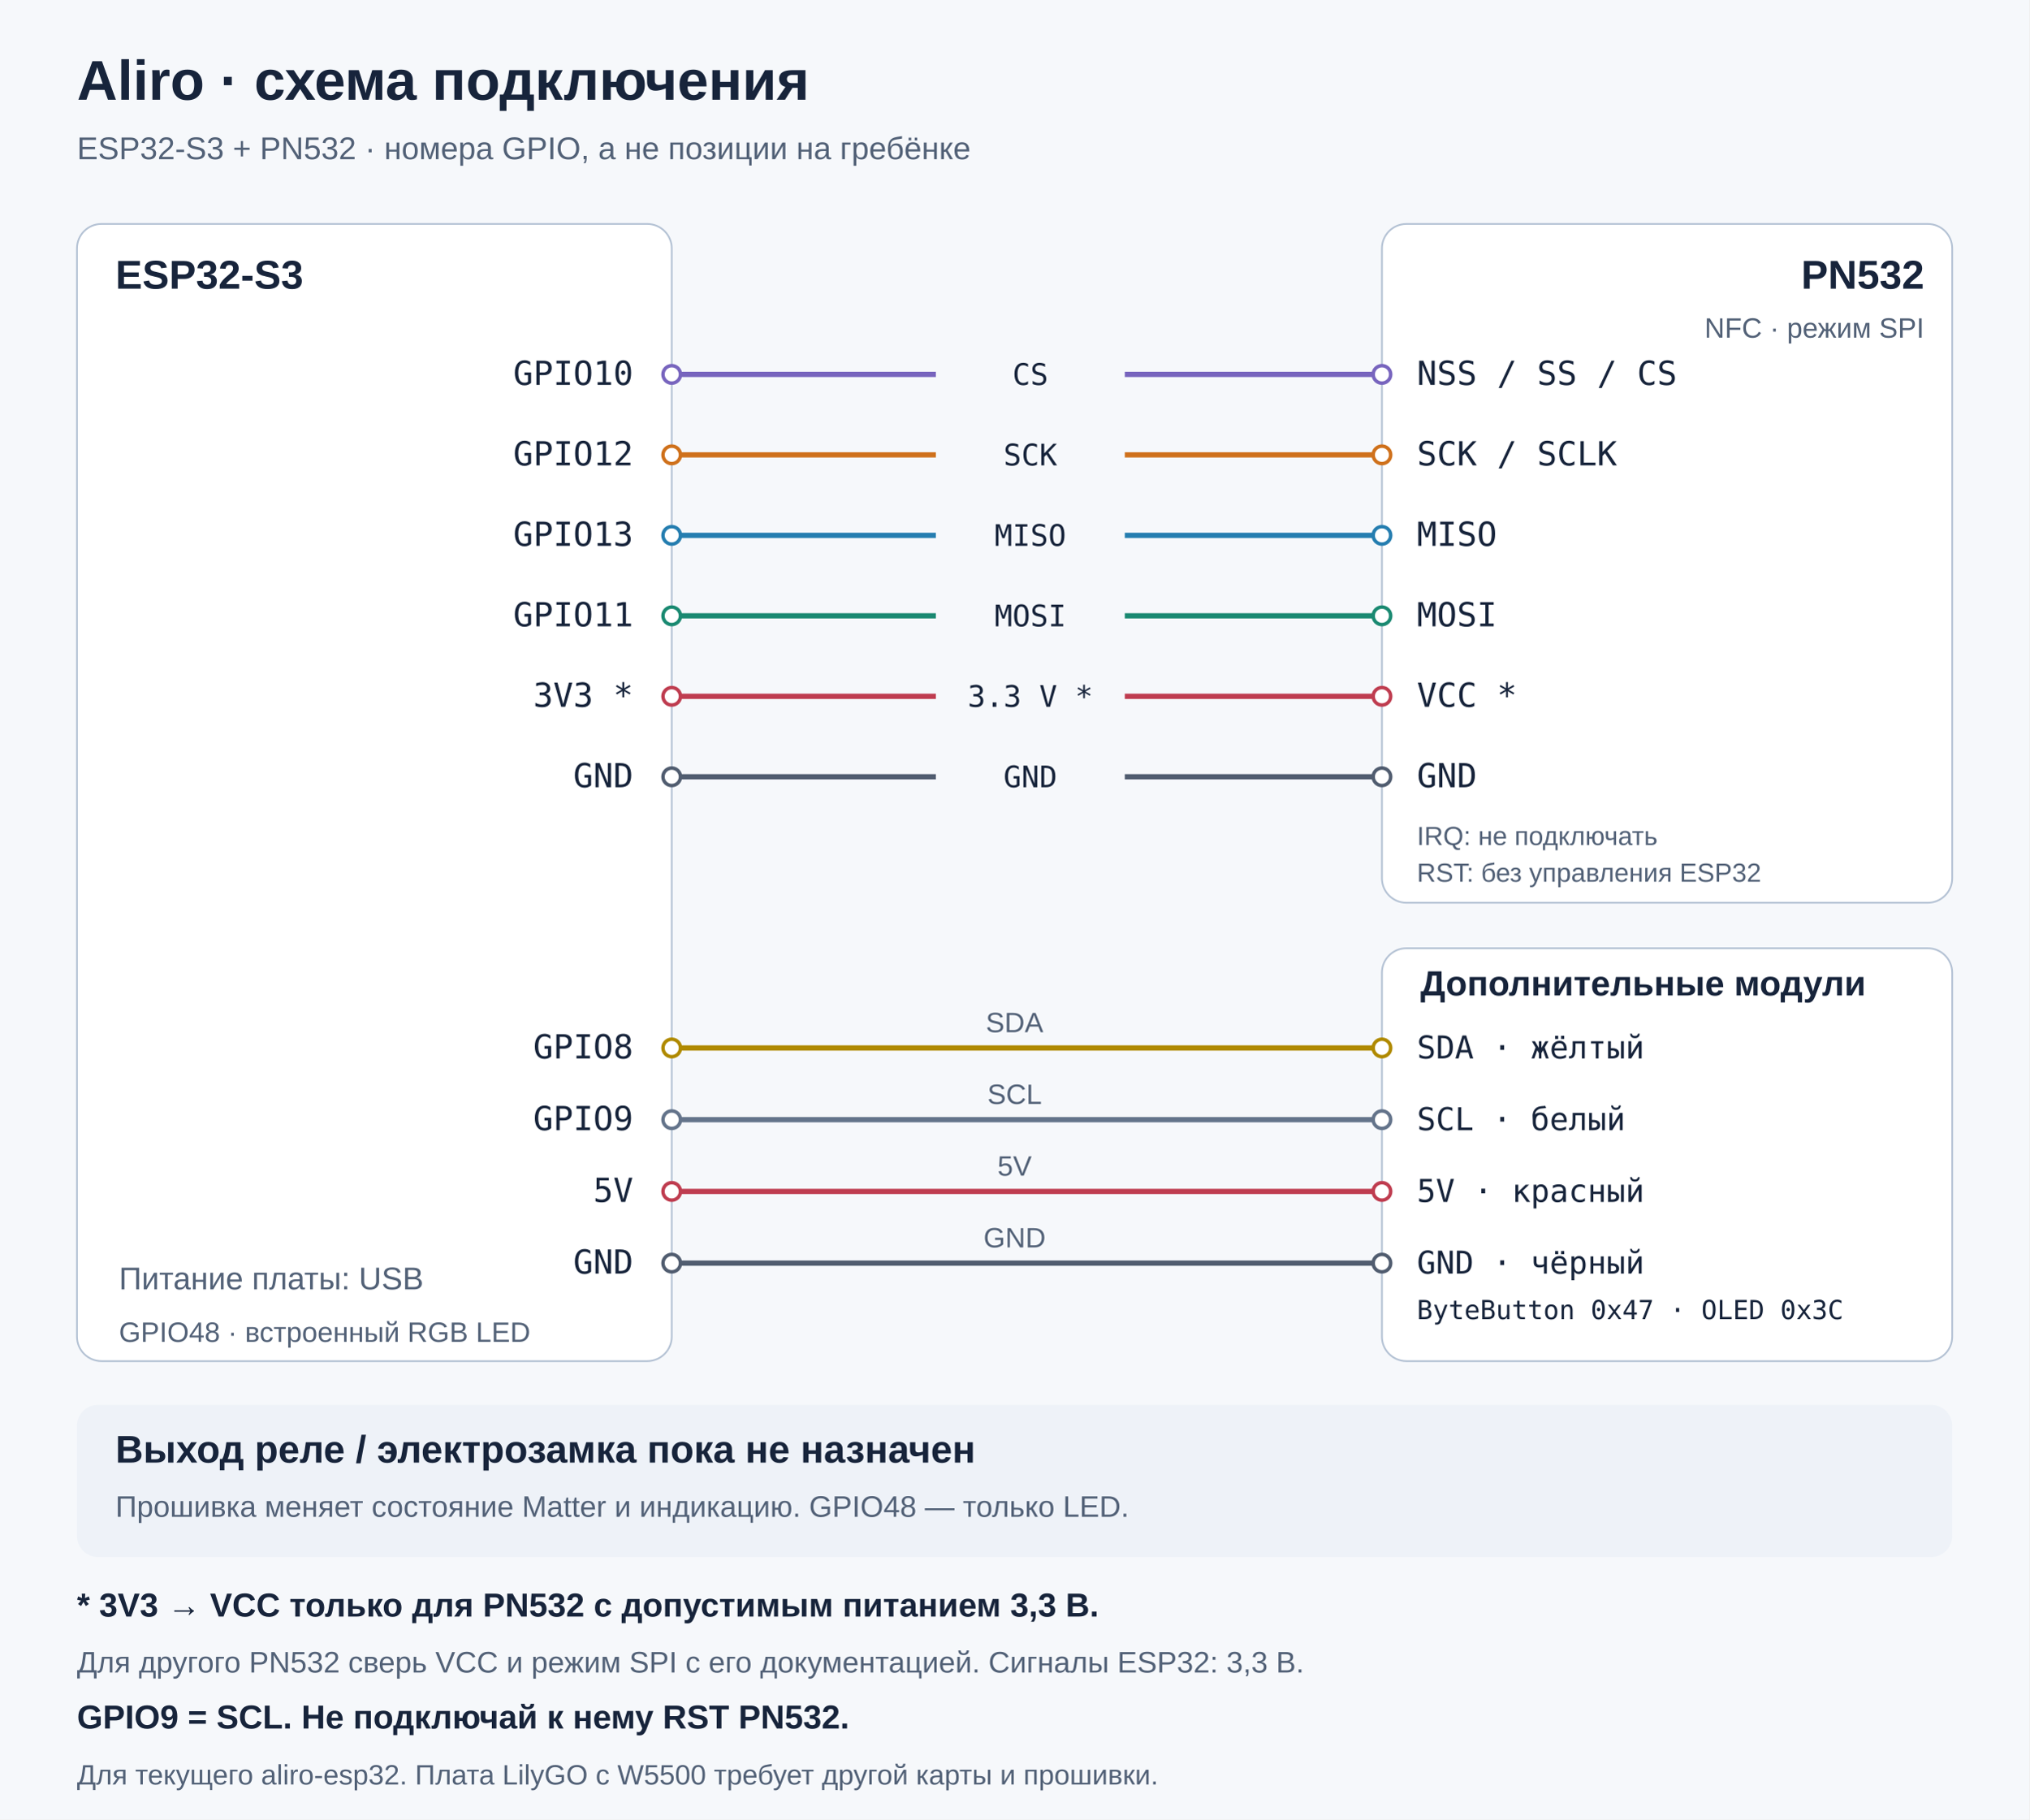
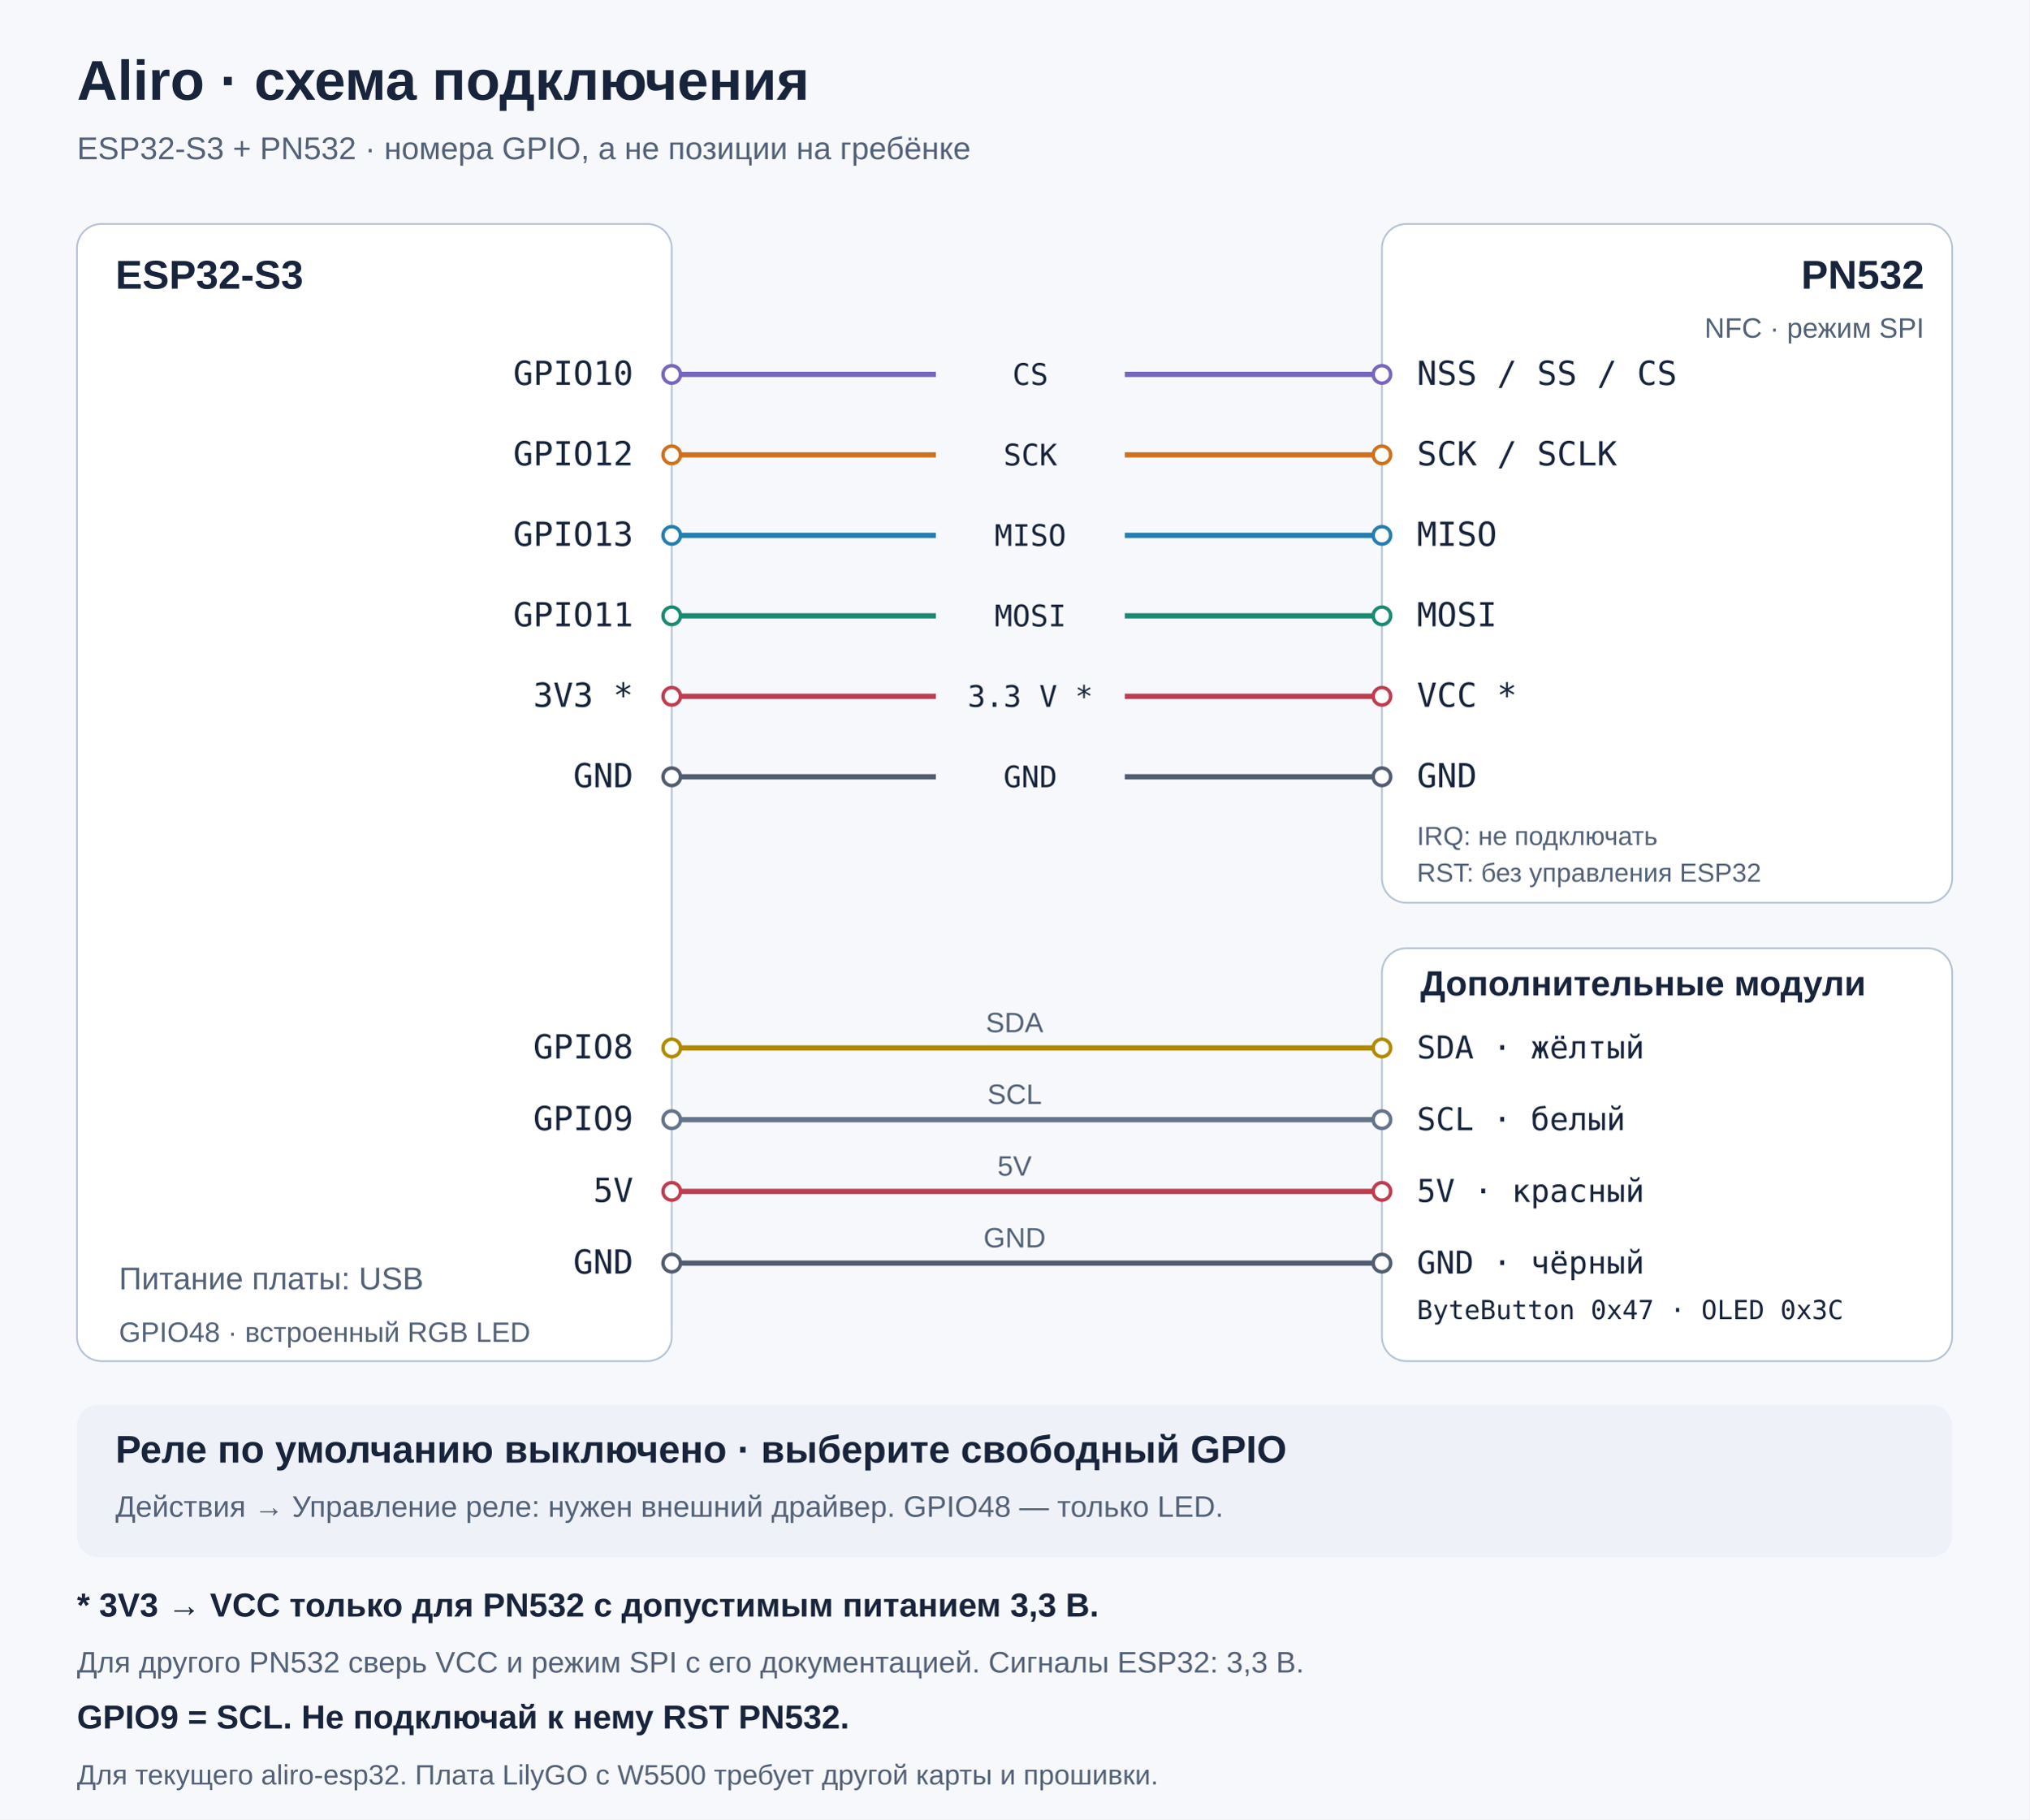
<svg xmlns="http://www.w3.org/2000/svg" width="1160" height="1040" viewBox="0 0 1160 1040" role="img" aria-labelledby="title desc">
  <style>text{font-family:Arial,Helvetica,sans-serif;fill:#17243b} .muted{fill:#526177} .mono{font-family:monospace} .wire{fill:none;stroke-width:3}</style>
  <rect width="1160" height="1040" fill="#f6f8fb" />
  <text x="44" y="57" font-size="32" font-weight="700">Aliro · схема подключения</text>
  <text x="44" y="91" font-size="18" class="muted">ESP32-S3 + PN532 · номера GPIO, а не позиции на гребёнке</text>
  <rect x="44" y="128" width="340" height="650" rx="14" fill="#ffffff" stroke="#b4c2d4" />
  <rect x="790" y="128" width="326" height="388" rx="14" fill="#ffffff" stroke="#b4c2d4" />
  <rect x="790" y="542" width="326" height="236" rx="14" fill="#ffffff" stroke="#b4c2d4" />
  <text x="66" y="165" font-size="23" font-weight="700">ESP32-S3</text>
  <text x="1100" y="165" font-size="23" font-weight="700" text-anchor="end">PN532</text>
  <text x="1100" y="193" font-size="16" text-anchor="end" class="muted">NFC · режим SPI</text>
  <text x="68" y="737" font-size="18" class="muted">Питание платы: USB</text>
  <text x="68" y="767" font-size="16" class="muted">GPIO48 · встроенный RGB LED</text>
  <text x="812" y="569" font-size="20" font-weight="700">Дополнительные модули</text>
  <path d="M384 214 H790" class="wire" stroke="#7865be" />
  <circle cx="384" cy="214" r="5" fill="#fff" stroke="#7865be" stroke-width="2" />
  <circle cx="790" cy="214" r="5" fill="#fff" stroke="#7865be" stroke-width="2" />
  <text x="362" y="220" font-size="19" text-anchor="end" class="mono">GPIO10</text>
  <text x="810" y="220" font-size="19" class="mono">NSS / SS / CS</text>
  <rect x="535" y="199" width="108" height="29" rx="5" fill="#f6f8fb" />
  <text x="589" y="220" font-size="17" text-anchor="middle" class="mono">CS</text>
  <path d="M384 260 H790" class="wire" stroke="#cf711c" />
  <circle cx="384" cy="260" r="5" fill="#fff" stroke="#cf711c" stroke-width="2" />
  <circle cx="790" cy="260" r="5" fill="#fff" stroke="#cf711c" stroke-width="2" />
  <text x="362" y="266" font-size="19" text-anchor="end" class="mono">GPIO12</text>
  <text x="810" y="266" font-size="19" class="mono">SCK / SCLK</text>
  <rect x="535" y="245" width="108" height="29" rx="5" fill="#f6f8fb" />
  <text x="589" y="266" font-size="17" text-anchor="middle" class="mono">SCK</text>
  <path d="M384 306 H790" class="wire" stroke="#267eb0" />
  <circle cx="384" cy="306" r="5" fill="#fff" stroke="#267eb0" stroke-width="2" />
  <circle cx="790" cy="306" r="5" fill="#fff" stroke="#267eb0" stroke-width="2" />
  <text x="362" y="312" font-size="19" text-anchor="end" class="mono">GPIO13</text>
  <text x="810" y="312" font-size="19" class="mono">MISO</text>
  <rect x="535" y="291" width="108" height="29" rx="5" fill="#f6f8fb" />
  <text x="589" y="312" font-size="17" text-anchor="middle" class="mono">MISO</text>
  <path d="M384 352 H790" class="wire" stroke="#1b8a72" />
  <circle cx="384" cy="352" r="5" fill="#fff" stroke="#1b8a72" stroke-width="2" />
  <circle cx="790" cy="352" r="5" fill="#fff" stroke="#1b8a72" stroke-width="2" />
  <text x="362" y="358" font-size="19" text-anchor="end" class="mono">GPIO11</text>
  <text x="810" y="358" font-size="19" class="mono">MOSI</text>
  <rect x="535" y="337" width="108" height="29" rx="5" fill="#f6f8fb" />
  <text x="589" y="358" font-size="17" text-anchor="middle" class="mono">MOSI</text>
  <path d="M384 398 H790" class="wire" stroke="#bf3d50" />
  <circle cx="384" cy="398" r="5" fill="#fff" stroke="#bf3d50" stroke-width="2" />
  <circle cx="790" cy="398" r="5" fill="#fff" stroke="#bf3d50" stroke-width="2" />
  <text x="362" y="404" font-size="19" text-anchor="end" class="mono">3V3 *</text>
  <text x="810" y="404" font-size="19" class="mono">VCC *</text>
  <rect x="535" y="383" width="108" height="29" rx="5" fill="#f6f8fb" />
  <text x="589" y="404" font-size="17" text-anchor="middle" class="mono">3.3 V *</text>
  <path d="M384 444 H790" class="wire" stroke="#515d70" />
  <circle cx="384" cy="444" r="5" fill="#fff" stroke="#515d70" stroke-width="2" />
  <circle cx="790" cy="444" r="5" fill="#fff" stroke="#515d70" stroke-width="2" />
  <text x="362" y="450" font-size="19" text-anchor="end" class="mono">GND</text>
  <text x="810" y="450" font-size="19" class="mono">GND</text>
  <rect x="535" y="429" width="108" height="29" rx="5" fill="#f6f8fb" />
  <text x="589" y="450" font-size="17" text-anchor="middle" class="mono">GND</text>
  <text x="810" y="483" font-size="15" class="muted">IRQ: не подключать</text>
  <text x="810" y="504" font-size="15" class="muted">RST: без управления ESP32</text>
  <path d="M384 599 H790" class="wire" stroke="#b08a00" />
  <circle cx="384" cy="599" r="5" fill="#fff" stroke="#b08a00" stroke-width="2" />
  <circle cx="790" cy="599" r="5" fill="#fff" stroke="#b08a00" stroke-width="2" />
  <text x="362" y="605" font-size="19" text-anchor="end" class="mono">GPIO8</text>
  <text x="810" y="605" font-size="18" class="mono">SDA · жёлтый</text>
  <text x="580" y="590" font-size="16" text-anchor="middle" class="muted">SDA</text>
  <path d="M384 640 H790" class="wire" stroke="#64748b" />
  <circle cx="384" cy="640" r="5" fill="#fff" stroke="#64748b" stroke-width="2" />
  <circle cx="790" cy="640" r="5" fill="#fff" stroke="#64748b" stroke-width="2" />
  <text x="362" y="646" font-size="19" text-anchor="end" class="mono">GPIO9</text>
  <text x="810" y="646" font-size="18" class="mono">SCL · белый</text>
  <text x="580" y="631" font-size="16" text-anchor="middle" class="muted">SCL</text>
  <path d="M384 681 H790" class="wire" stroke="#bf3d50" />
  <circle cx="384" cy="681" r="5" fill="#fff" stroke="#bf3d50" stroke-width="2" />
  <circle cx="790" cy="681" r="5" fill="#fff" stroke="#bf3d50" stroke-width="2" />
  <text x="362" y="687" font-size="19" text-anchor="end" class="mono">5V</text>
  <text x="810" y="687" font-size="18" class="mono">5V · красный</text>
  <text x="580" y="672" font-size="16" text-anchor="middle" class="muted">5V</text>
  <path d="M384 722 H790" class="wire" stroke="#515d70" />
  <circle cx="384" cy="722" r="5" fill="#fff" stroke="#515d70" stroke-width="2" />
  <circle cx="790" cy="722" r="5" fill="#fff" stroke="#515d70" stroke-width="2" />
  <text x="362" y="728" font-size="19" text-anchor="end" class="mono">GND</text>
  <text x="810" y="728" font-size="18" class="mono">GND · чёрный</text>
  <text x="580" y="713" font-size="16" text-anchor="middle" class="muted">GND</text>
  <text x="810" y="754" font-size="15" class="mono">ByteButton 0x47 · OLED 0x3C</text>
  <rect x="44" y="803" width="1072" height="87" rx="12" fill="#eef2f8" />
-   <text x="66" y="836" font-size="22" font-weight="700">Выход реле / электрозамка пока не назначен</text>
-   <text x="66" y="867" font-size="17" class="muted">Прошивка меняет состояние Matter и индикацию. GPIO48 — только LED.</text>
+   <text x="66" y="836" font-size="22" font-weight="700">Реле по умолчанию выключено · выберите свободный GPIO</text>
+   <text x="66" y="867" font-size="17" class="muted">Действия → Управление реле: нужен внешний драйвер. GPIO48 — только LED.</text>
  <text x="44" y="924" font-size="19" font-weight="700">* 3V3 → VCC только для PN532 с допустимым питанием 3,3 В.</text>
  <text x="44" y="956" font-size="17" class="muted">Для другого PN532 сверь VCC и режим SPI с его документацией. Сигналы ESP32: 3,3 В.</text>
  <text x="44" y="988" font-size="19" font-weight="700">GPIO9 = SCL. Не подключай к нему RST PN532.</text>
  <text x="44" y="1020" font-size="16" class="muted">Для текущего aliro-esp32. Плата LilyGO с W5500 требует другой карты и прошивки.</text>
</svg>
